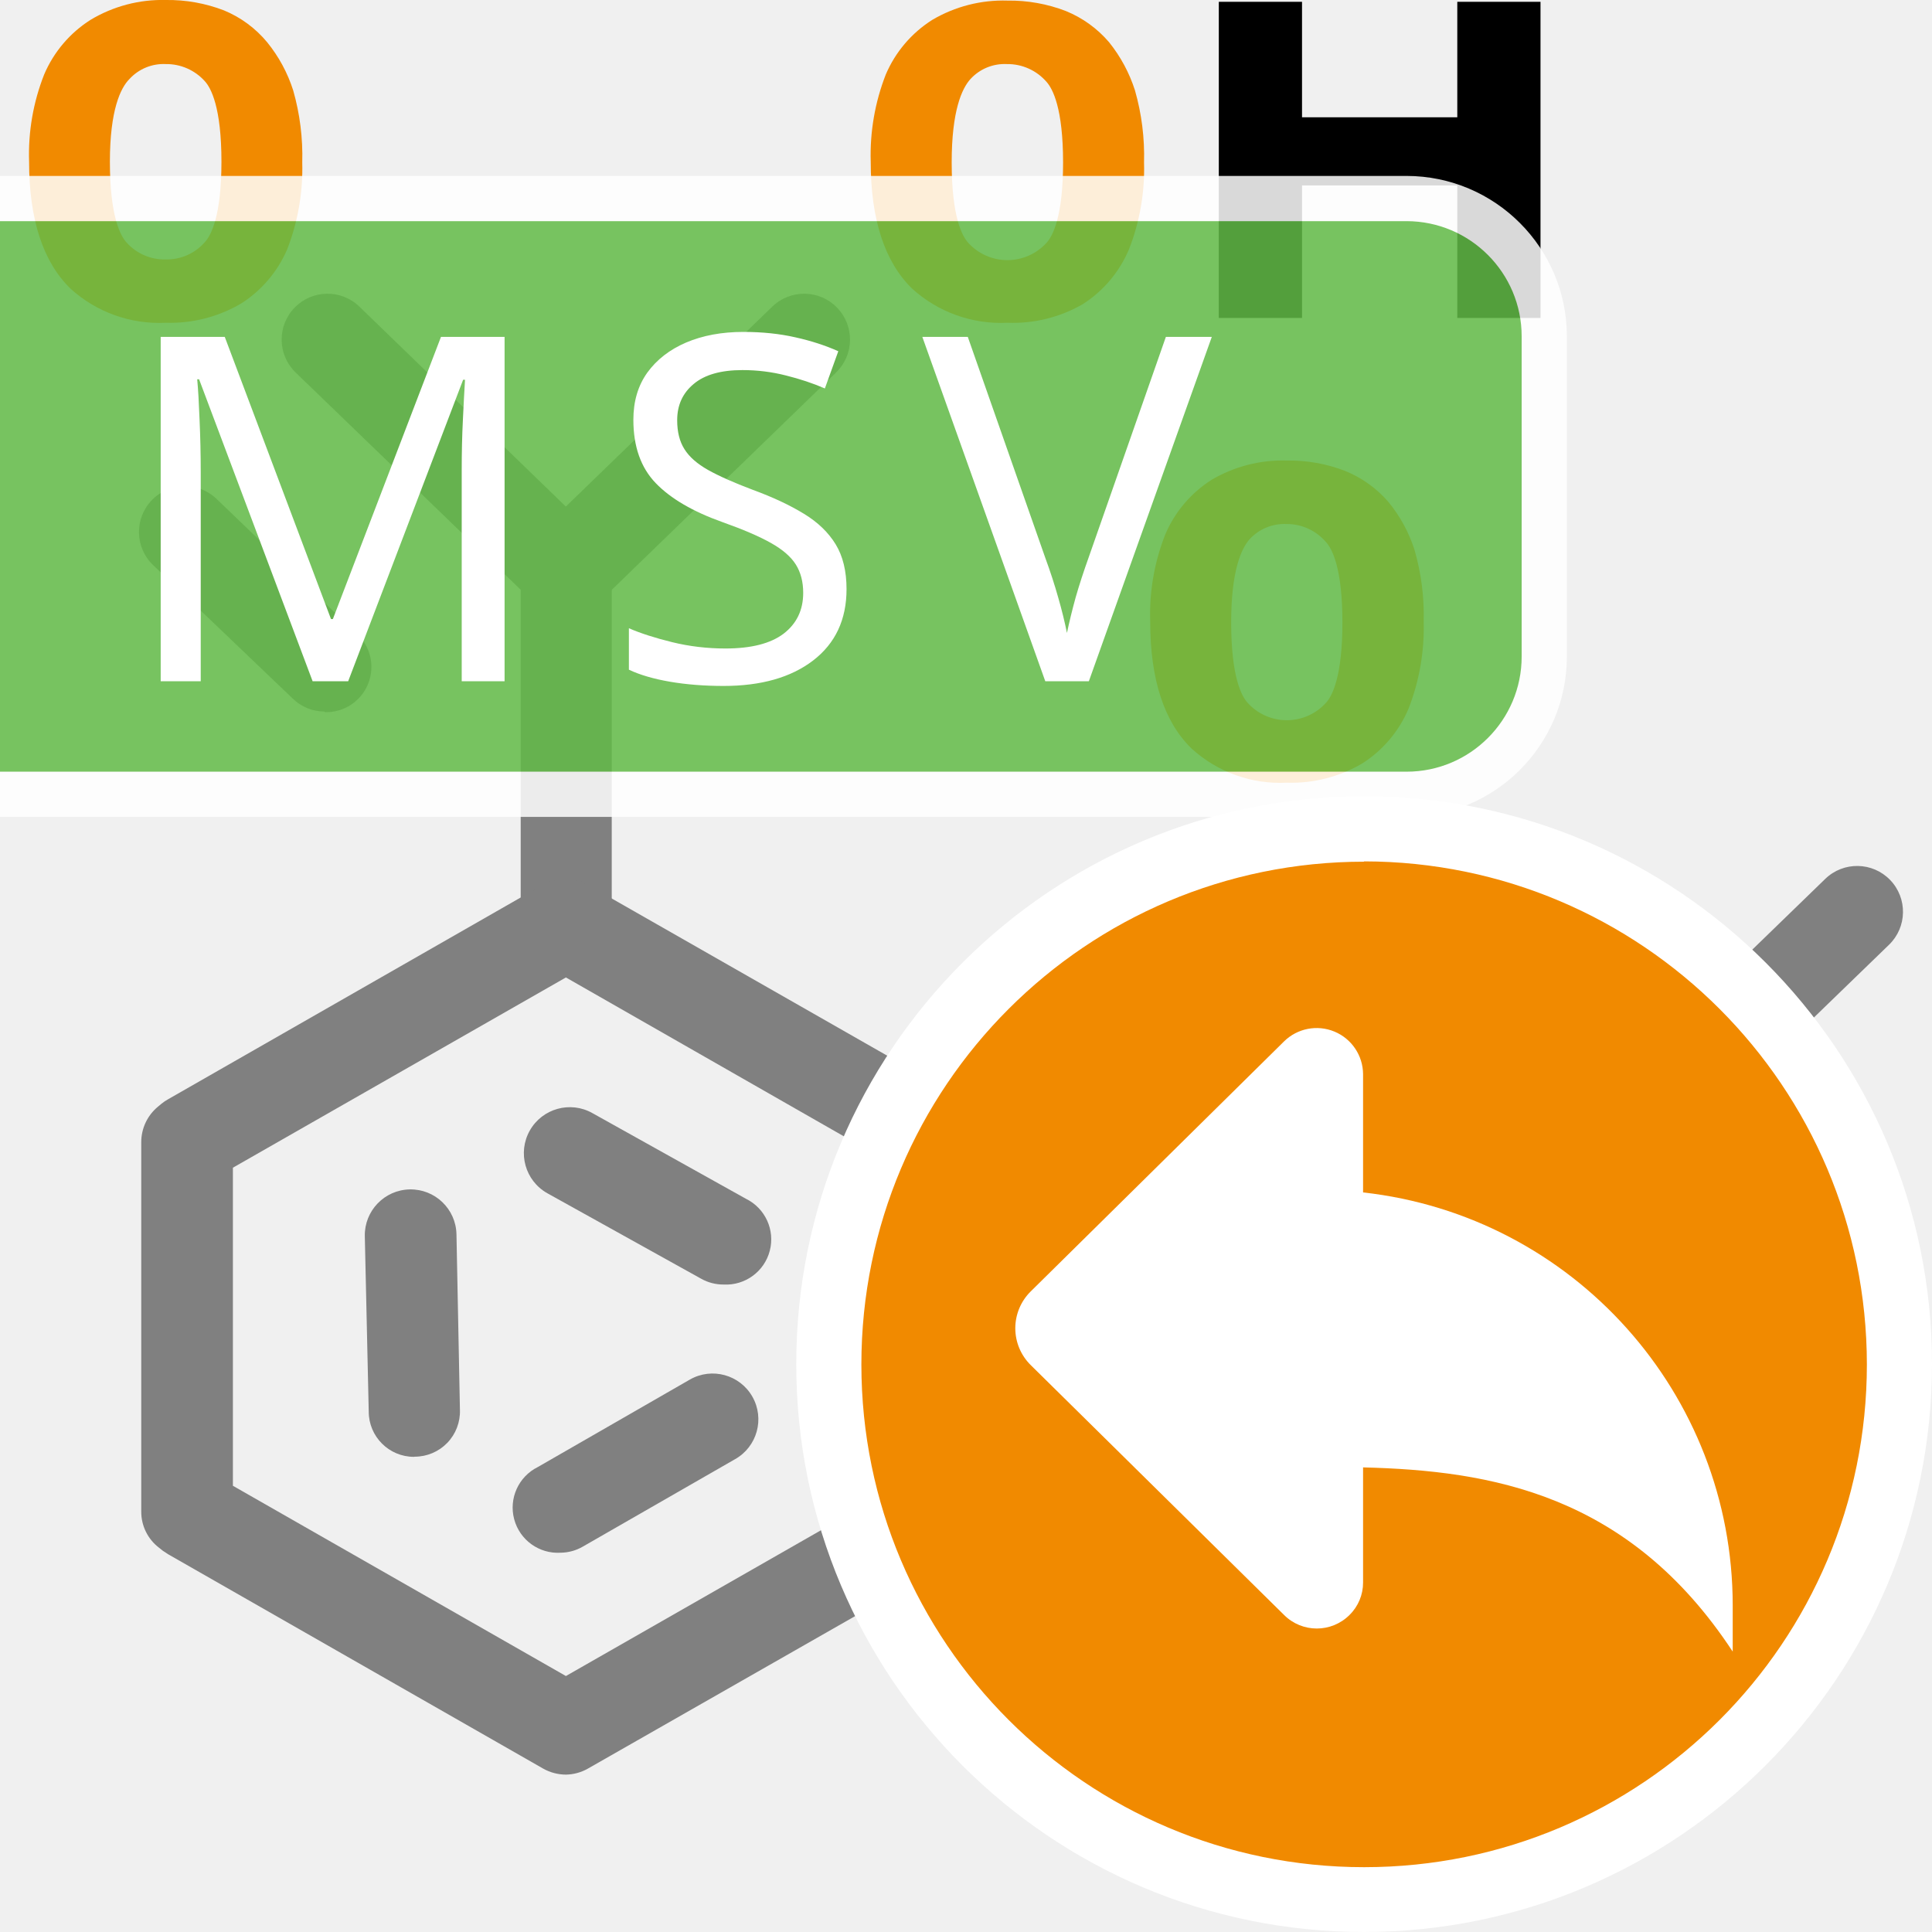
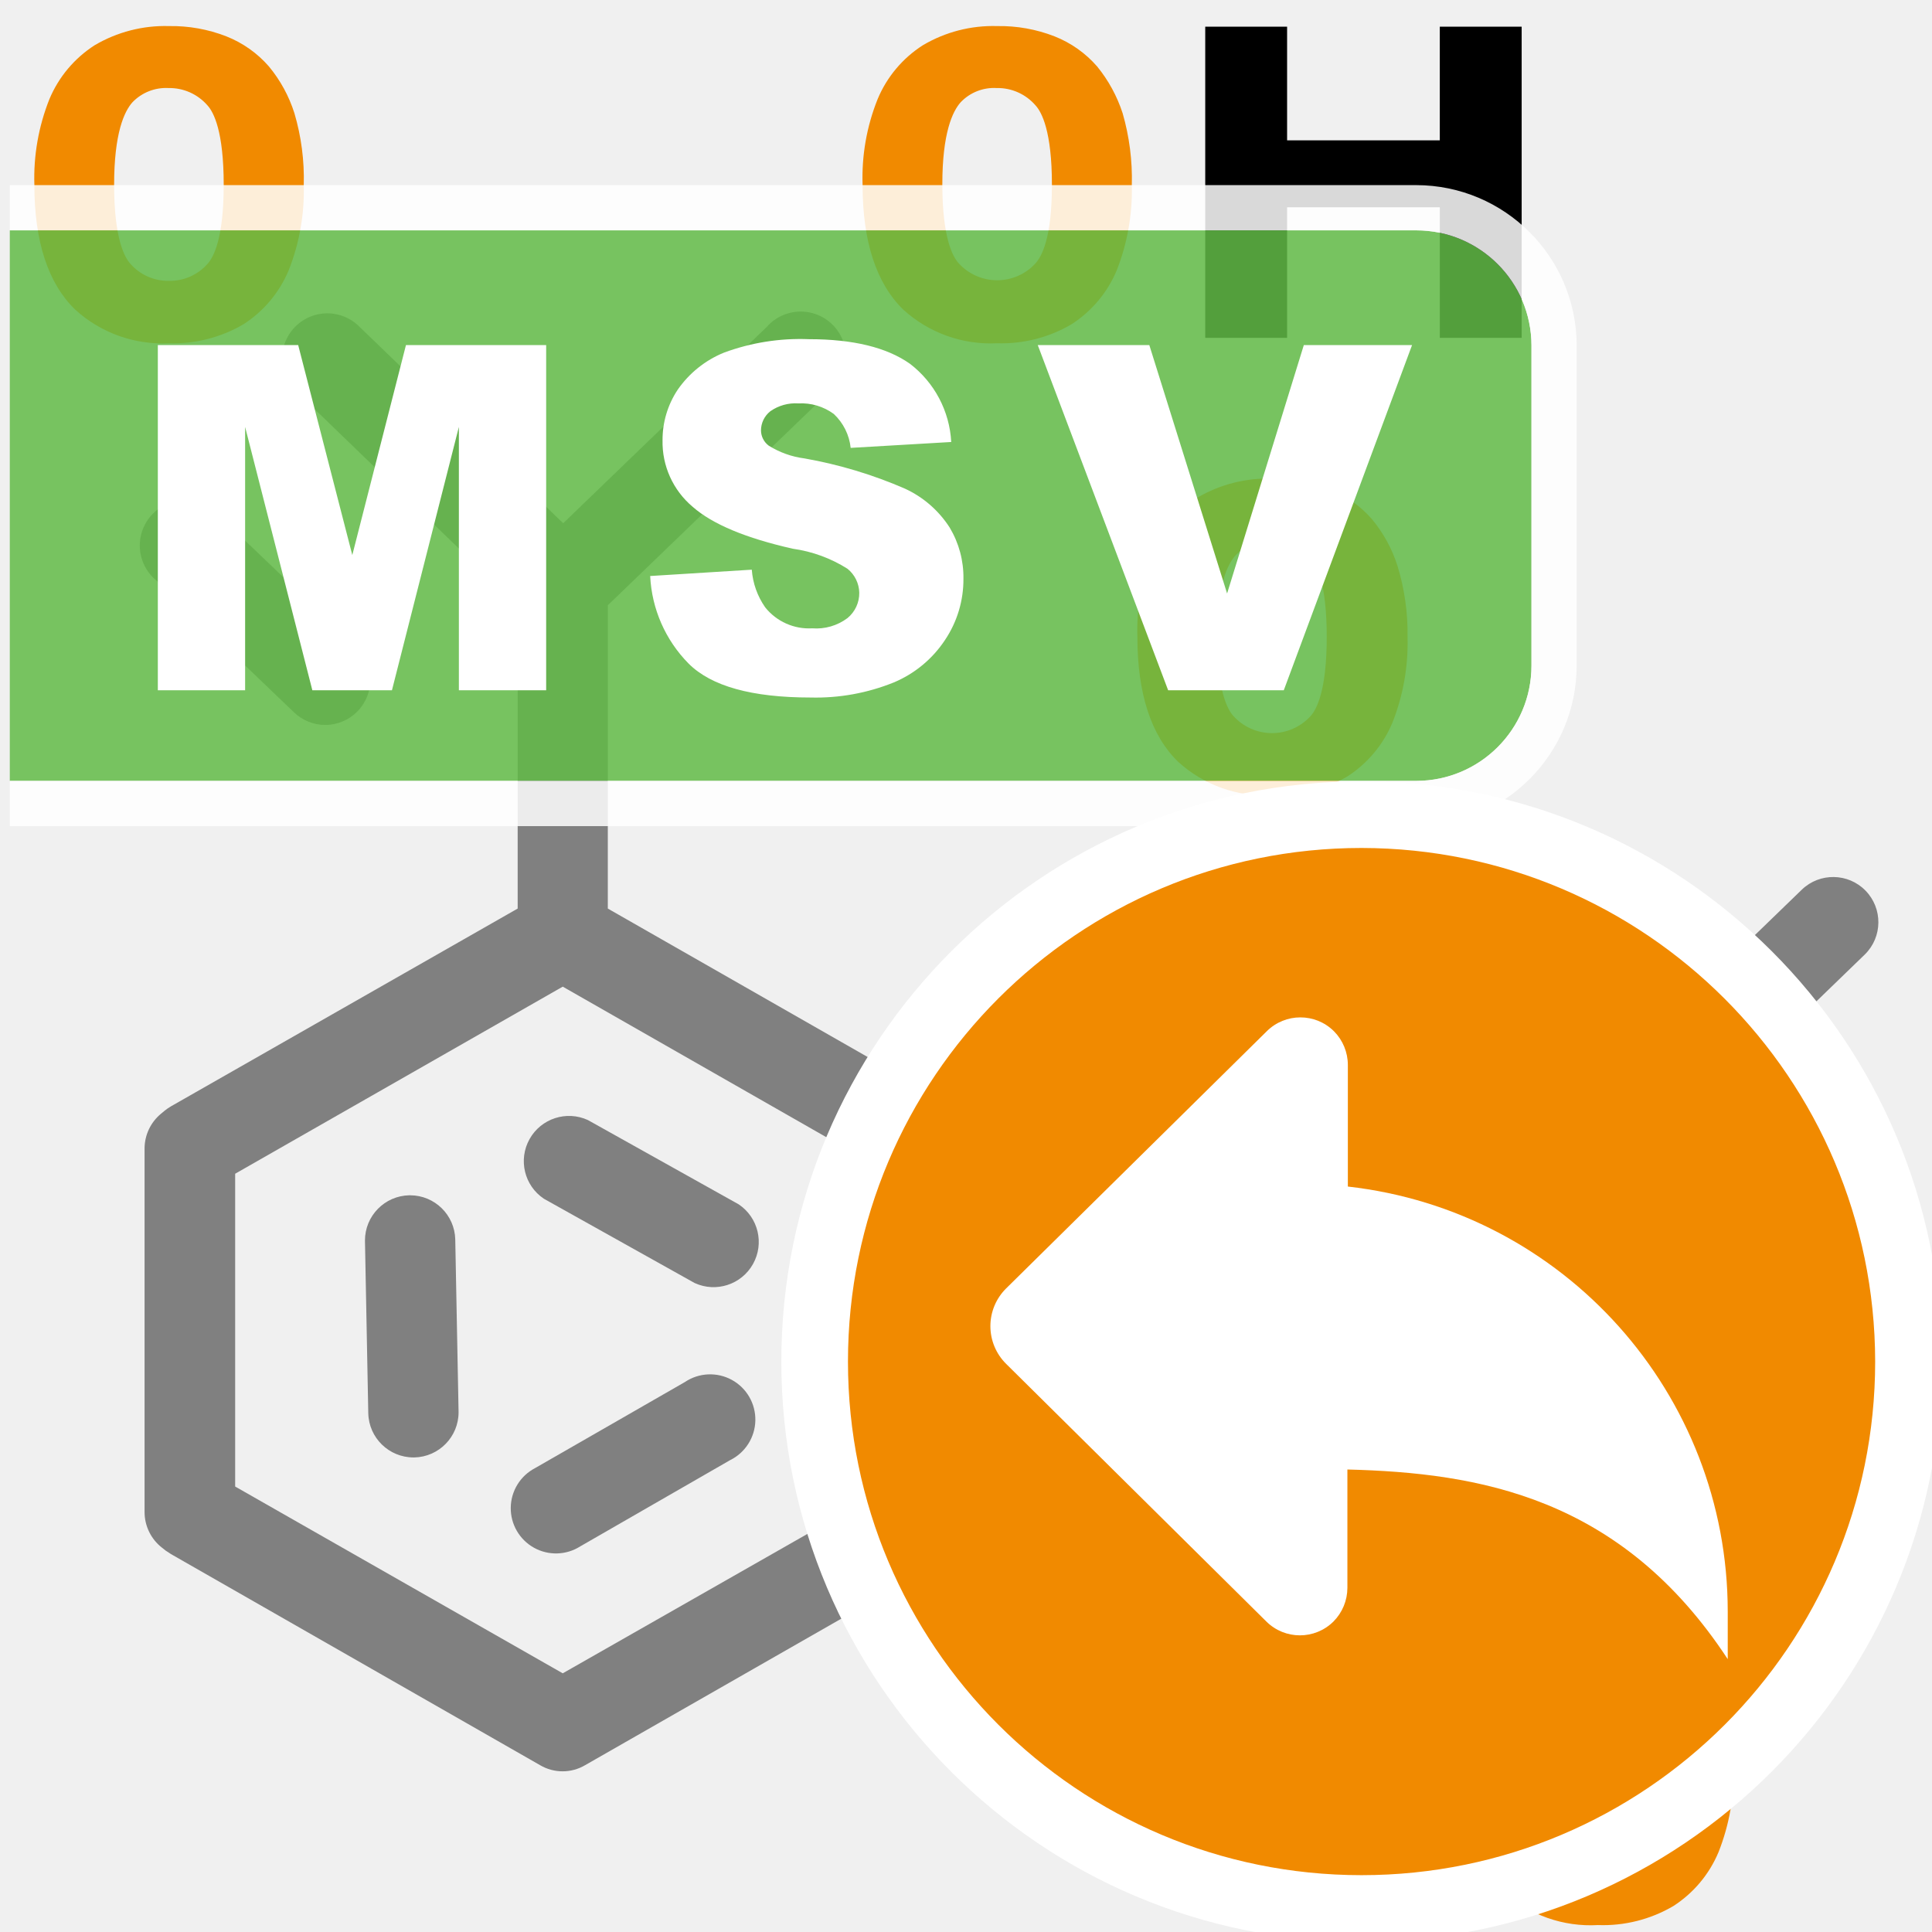
<svg xmlns="http://www.w3.org/2000/svg" id="Layer_1" data-name="Layer 1" viewBox="0 0 128.16 128.16">
  <defs>
-     <style>.cls-1{fill:#f18a00;}.cls-2{fill:gray;}.cls-3{fill:#62bb46;stroke:#fff;stroke-miterlimit:10;stroke-width:3px;opacity:0.85;}.cls-4{font-size:32px;font-family:Arial-Black, Arial Black;letter-spacing:0.11em;}.cls-4,.cls-5{fill:#fff;}</style>
+     <style>.cls-1{fill:#f18a00;}.cls-2{fill:gray;}.cls-3{fill:#62bb46;}.cls-3,.cls-4{opacity:0.85;}.cls-4,.cls-5{fill:#fff;}</style>
  </defs>
-   <path class="cls-1" d="M58.92,10.73a13.41,13.41,0,0,1,.88-5.32,6.8,6.8,0,0,1,2.63-3.12,8.16,8.16,0,0,1,4.4-1.09,9,9,0,0,1,3.42.6,6.28,6.28,0,0,1,2.43,1.75,8.46,8.46,0,0,1,1.51,2.77,14.47,14.47,0,0,1,.55,4.41,13.52,13.52,0,0,1-.88,5.3,6.78,6.78,0,0,1-2.62,3.12,8.11,8.11,0,0,1-4.41,1.1,7.62,7.62,0,0,1-5.52-1.93Q58.93,16,58.92,10.73Zm3,0c0,3.07.47,5.1,1.41,6.12a4.66,4.66,0,0,0,6.9,0c.93-1,1.39-3.05,1.39-6.11s-.46-5.11-1.39-6.12a4.58,4.58,0,0,0-3.49-1.52,4.21,4.21,0,0,0-3.27,1.34Q62,6.14,62,10.73Z" />
-   <path class="cls-1" d="M66.83,21.41a8.76,8.76,0,0,1-6.32-2.26c-1.83-1.78-2.75-4.61-2.75-8.42a14.67,14.67,0,0,1,1-5.79,8,8,0,0,1,3.08-3.62,9.25,9.25,0,0,1,5-1.28,10.34,10.34,0,0,1,3.86.69A7.48,7.48,0,0,1,73.57,2.8,9.92,9.92,0,0,1,75.29,6a15.78,15.78,0,0,1,.6,4.78,14.6,14.6,0,0,1-1,5.76,8,8,0,0,1-3.07,3.64A9.27,9.27,0,0,1,66.83,21.41ZM63.06,3.26h0a5.66,5.66,0,0,0-2.18,2.6,12.43,12.43,0,0,0-.79,4.86c0,3.17.69,5.44,2,6.76a5.15,5.15,0,0,0,1.17.85,6.33,6.33,0,0,1-.76-.71c-1.15-1.24-1.71-3.5-1.71-6.9s.6-5.7,1.84-7.07Zm7.34-.11a6.54,6.54,0,0,1,.72.68c1.15,1.24,1.71,3.5,1.71,6.9s-.56,5.64-1.7,6.89a6.72,6.72,0,0,1-.73.69l.22-.14a5.55,5.55,0,0,0,2.18-2.6,12.45,12.45,0,0,0,.78-4.84,13.11,13.11,0,0,0-.49-4,7.13,7.13,0,0,0-1.29-2.4A4.87,4.87,0,0,0,70.4,3.15Zm-3.61,1.1a3.07,3.07,0,0,0-2.42,1c-.56.62-1.24,2.09-1.24,5.52,0,3.61.69,4.89,1.1,5.34a3.51,3.51,0,0,0,5.19,0c.41-.44,1.1-1.73,1.1-5.33s-.69-4.89-1.09-5.34A3.42,3.42,0,0,0,66.79,4.25Z" />
-   <path d="M82,19.94V1.28h3.21V8.94H97.83V1.28H101V19.94H97.83v-8.8H85.22v8.8Z" />
-   <path d="M102.19,21.09H96.67V12.3H86.37v8.79H80.85V.12h5.52V7.78h10.3V.12h5.52ZM99,18.78h.9V2.43H99Zm-15.82,0h.9V2.43h-.9Z" />
-   <path class="cls-1" d="M3.07,10.73A13.39,13.39,0,0,1,4,5.41,6.8,6.8,0,0,1,6.59,2.29,8.16,8.16,0,0,1,11,1.2a9,9,0,0,1,3.42.6,6.28,6.28,0,0,1,2.43,1.75,8.46,8.46,0,0,1,1.51,2.77,14.47,14.47,0,0,1,.55,4.41A13.52,13.52,0,0,1,18,16a6.78,6.78,0,0,1-2.62,3.12A8.11,8.11,0,0,1,11,20.25a7.62,7.62,0,0,1-5.52-1.93C3.88,16.77,3.07,14.24,3.07,10.73Zm3.06,0c0,3.07.47,5.1,1.41,6.12A4.51,4.51,0,0,0,11,18.37a4.48,4.48,0,0,0,3.44-1.53c.94-1,1.4-3.05,1.4-6.11s-.46-5.11-1.4-6.12A4.54,4.54,0,0,0,11,3.09,4.21,4.21,0,0,0,7.68,4.43Q6.14,6.14,6.13,10.73Z" />
-   <path class="cls-1" d="M11,21.41a8.75,8.75,0,0,1-6.32-2.26c-1.83-1.78-2.75-4.61-2.75-8.42a14.43,14.43,0,0,1,1-5.79A8,8,0,0,1,6,1.32,9.25,9.25,0,0,1,11,0a10.34,10.34,0,0,1,3.86.69A7.37,7.37,0,0,1,17.72,2.8,9.75,9.75,0,0,1,19.45,6a15.78,15.78,0,0,1,.6,4.78,14.78,14.78,0,0,1-1,5.76A8,8,0,0,1,16,20.13,9.29,9.29,0,0,1,11,21.41ZM7.22,3.26h0A5.61,5.61,0,0,0,5,5.87a12.43,12.43,0,0,0-.79,4.86c0,3.17.69,5.44,2.05,6.76a4.94,4.94,0,0,0,1.17.85,7.28,7.28,0,0,1-.77-.71C5.54,16.39,5,14.13,5,10.73S5.58,5,6.82,3.66Zm7.33-.11a5.83,5.83,0,0,1,.73.68C16.43,5.07,17,7.33,17,10.73s-.56,5.64-1.7,6.89a6.72,6.72,0,0,1-.73.69l.22-.14A5.61,5.61,0,0,0,17,15.57a12.45,12.45,0,0,0,.78-4.84,13.27,13.27,0,0,0-.49-4.05A7.36,7.36,0,0,0,16,4.29,4.91,4.91,0,0,0,14.55,3.15ZM11,4.25a3.07,3.07,0,0,0-2.42,1C8,5.83,7.29,7.3,7.29,10.73c0,3.61.69,4.89,1.09,5.34A3.37,3.37,0,0,0,11,17.21a3.33,3.33,0,0,0,2.59-1.15c.41-.44,1.1-1.73,1.1-5.33S14,5.84,13.59,5.39A3.42,3.42,0,0,0,11,4.25Z" />
-   <path class="cls-1" d="M77.45,41.25a13.41,13.41,0,0,1,.89-5.33A6.71,6.71,0,0,1,81,32.81a8.1,8.1,0,0,1,4.39-1.1,9.09,9.09,0,0,1,3.43.6,6.28,6.28,0,0,1,2.43,1.75,8.46,8.46,0,0,1,1.51,2.77,14.53,14.53,0,0,1,.54,4.42,13.4,13.4,0,0,1-.88,5.3,6.74,6.74,0,0,1-2.62,3.11,8.06,8.06,0,0,1-4.41,1.11,7.6,7.6,0,0,1-5.51-1.94Q77.45,46.51,77.45,41.25Zm3.06,0q0,4.59,1.4,6.11a4.66,4.66,0,0,0,6.9,0c.93-1,1.4-3.05,1.4-6.1s-.47-5.12-1.4-6.13a4.53,4.53,0,0,0-3.48-1.51,4.24,4.24,0,0,0-3.28,1.33C81,36.08,80.51,38.18,80.51,41.25Z" />
-   <path class="cls-1" d="M85.36,51.92a8.72,8.72,0,0,1-6.31-2.26c-1.83-1.77-2.75-4.6-2.75-8.42a14.43,14.43,0,0,1,1-5.79,8,8,0,0,1,3.07-3.62,9.28,9.28,0,0,1,5-1.28,10.26,10.26,0,0,1,3.86.69,7.51,7.51,0,0,1,2.88,2.07,9.6,9.6,0,0,1,1.72,3.16,15.63,15.63,0,0,1,.61,4.77,14.78,14.78,0,0,1-1,5.76,8,8,0,0,1-3.07,3.64A9.3,9.3,0,0,1,85.36,51.92ZM81.59,33.78h0a5.62,5.62,0,0,0-2.19,2.6,12.45,12.45,0,0,0-.78,4.86c0,3.17.69,5.44,2,6.76a5.15,5.15,0,0,0,1.17.85,7.19,7.19,0,0,1-.76-.71c-1.15-1.24-1.71-3.5-1.71-6.9s.61-5.7,1.84-7.07C81.32,34,81.46,33.9,81.59,33.78Zm7.34-.12a6.61,6.61,0,0,1,.73.68c1.15,1.24,1.7,3.5,1.7,6.9s-.55,5.64-1.7,6.89a5.92,5.92,0,0,1-.73.69l.23-.13a5.68,5.68,0,0,0,2.18-2.61,12.57,12.57,0,0,0,.78-4.84,13.47,13.47,0,0,0-.49-4,7.32,7.32,0,0,0-1.29-2.4A5.05,5.05,0,0,0,88.93,33.66Zm-3.6,1.1a3.14,3.14,0,0,0-2.43,1c-.56.63-1.23,2.1-1.23,5.52,0,3.61.68,4.89,1.09,5.34a3.5,3.5,0,0,0,5.2,0c.41-.44,1.09-1.73,1.09-5.33s-.68-4.89-1.09-5.33A3.41,3.41,0,0,0,85.33,34.76Z" />
-   <path class="cls-2" d="M37.54,64.38a3,3,0,0,1-3-3V39.12L19.61,24.71a3,3,0,0,1,4.23-4.37L39.4,35.41a3.07,3.07,0,0,1,.68,1l.25.57a3.11,3.11,0,0,1,.25,1.2V61.34A3,3,0,0,1,37.54,64.38Z" />
-   <path class="cls-2" d="M21.53,47.2a3,3,0,0,1-2.1-.85l-9.27-8.86a3,3,0,1,1,4.2-4.4L23.63,42a3,3,0,0,1-2.1,5.24Z" />
-   <path class="cls-2" d="M37.53,41.21A3.12,3.12,0,0,1,36.34,41a3,3,0,0,1-1.6-4L35,36.4a3.07,3.07,0,0,1,.68-1L51.23,20.34a3,3,0,1,1,4.23,4.37L40.33,39.37A3,3,0,0,1,37.53,41.21Z" />
-   <path class="cls-2" d="M62.66,103.31a3,3,0,0,1-3-3V76.13a2.93,2.93,0,0,1,.25-1.2l.24-.57a3.07,3.07,0,0,1,.68-1L76.36,58.3a3,3,0,0,1,4.23,4.37L65.7,77.08v23.19A3,3,0,0,1,62.66,103.31Z" />
-   <path class="cls-2" d="M107.39,103.31a3,3,0,0,1-3-3V76.13a3.1,3.1,0,0,1,.24-1.2l.25-.58a3.14,3.14,0,0,1,.68-1L121.08,58.3a3,3,0,0,1,4.23,4.37L110.43,77.08v23.19A3,3,0,0,1,107.39,103.31Z" />
-   <path class="cls-2" d="M107.39,103.31a3,3,0,0,1-3-3V77.08L89.46,62.67a3,3,0,1,1,4.23-4.37l15.56,15.07a3.07,3.07,0,0,1,.68,1l.25.57a3.11,3.11,0,0,1,.25,1.2v24.14A3,3,0,0,1,107.39,103.31Z" />
-   <path class="cls-2" d="M90.25,101.84a3,3,0,0,1-3-3V83.26a3,3,0,0,1,6.08,0V98.8A3,3,0,0,1,90.25,101.84Z" />
-   <path class="cls-2" d="M37.54,117.72a3.1,3.1,0,0,1-1.51-.4L11.15,103.1l-.35-.23-.25-.2a3,3,0,0,1-1.18-2.4V75.76a3.05,3.05,0,0,1,1.11-2.35l.24-.2a3,3,0,0,1,.43-.29L36,58.7a3,3,0,0,1,3,0L63.92,72.92a3,3,0,0,1,.43.29l.24.2a3.05,3.05,0,0,1,1.11,2.35v24.51a3,3,0,0,1-1.18,2.41l-.25.19-.35.23L39,117.32A3.06,3.06,0,0,1,37.54,117.72ZM15.45,98.56l22.09,12.62L59.62,98.56V77.46L37.54,64.84,15.45,77.46Z" />
-   <path class="cls-2" d="M48,85.21a3,3,0,0,1-1.48-.38L36.3,79.15a3,3,0,0,1,3-5.31l10.18,5.68A3,3,0,0,1,48,85.21Z" />
-   <path class="cls-2" d="M27.46,96.64a3,3,0,0,1-3-3L24.2,82a3,3,0,1,1,6.08-.12l.23,11.65a3,3,0,0,1-3,3.1Z" />
-   <path class="cls-2" d="M37.19,103a3,3,0,0,1-1.52-5.68l10.1-5.81a3,3,0,0,1,3,5.28l-10.1,5.8A3,3,0,0,1,37.19,103Z" />
-   <path class="cls-3" d="M0,13.17H93.3a9.15,9.15,0,0,1,9.14,9.15V43.55a9.14,9.14,0,0,1-9.14,9.14H0" />
-   <text class="cls-4" transform="translate(7.55 45.19)">MSV</text>
-   <circle class="cls-1" cx="90.49" cy="90.49" r="35.51" />
-   <path class="cls-5" d="M90.49,128.16a37.67,37.67,0,1,1,37.67-37.67A37.71,37.71,0,0,1,90.49,128.16Zm0-71a33.35,33.35,0,1,0,33.35,33.35A33.39,33.39,0,0,0,90.49,57.14Z" />
-   <path class="cls-5" d="M90.42,79.1V71.25a3.08,3.08,0,0,0-5.24-2.17L68.38,85.66a3.43,3.43,0,0,0,0,4.9l16.8,16.57a3.07,3.07,0,0,0,4.34,0,3,3,0,0,0,.9-2.16V97.34c8.42.21,17.63,1.73,24.52,12.22V106.5A27.57,27.57,0,0,0,90.42,79.1Z" />
+   <path class="cls-1" d="M74.47,7.51a9.61,9.61,0,0,0-1.69-3.1,7.29,7.29,0,0,0-2.83-2,10,10,0,0,0-3.8-.68A9.14,9.14,0,0,0,61.22,3a7.79,7.79,0,0,0-3,3.57,14,14,0,0,0-1,5.7c0,3.74.91,6.53,2.7,8.27a8.6,8.6,0,0,0,6.22,2.23,9.17,9.17,0,0,0,4.94-1.26,7.87,7.87,0,0,0,3-3.58,14.52,14.52,0,0,0,1-5.66A15.63,15.63,0,0,0,74.47,7.51ZM63.73,6.78a3.05,3.05,0,0,1,2.38-.94A3.32,3.32,0,0,1,68.7,7c.4.44,1.08,1.7,1.08,5.26S69.1,17,68.7,17.46a3.45,3.45,0,0,1-5.11,0c-.4-.44-1.08-1.7-1.08-5.24C62.51,8.84,63.18,7.39,63.73,6.78Z" />
+   <polygon points="95.51 1.77 95.51 9.31 85.38 9.31 85.38 1.77 79.95 1.77 79.95 22.41 85.38 22.41 85.38 13.75 95.51 13.75 95.51 22.41 100.94 22.41 100.94 1.77 95.51 1.77" />
+   <path class="cls-1" d="M19.53,7.51a9.24,9.24,0,0,0-1.69-3.1,7.29,7.29,0,0,0-2.83-2,10,10,0,0,0-3.8-.68A9.18,9.18,0,0,0,6.28,3a7.85,7.85,0,0,0-3,3.57,14.15,14.15,0,0,0-1,5.7c0,3.74.91,6.53,2.71,8.27a8.59,8.59,0,0,0,6.21,2.23,9.21,9.21,0,0,0,4.95-1.26,7.85,7.85,0,0,0,3-3.58,14.33,14.33,0,0,0,1-5.66A15.29,15.29,0,0,0,19.53,7.51ZM8.79,6.78a3.09,3.09,0,0,1,2.39-.94A3.34,3.34,0,0,1,13.77,7c.4.44,1.07,1.7,1.07,5.26s-.67,4.8-1.07,5.24a3.32,3.32,0,0,1-2.56,1.13,3.32,3.32,0,0,1-2.56-1.13c-.4-.44-1.08-1.7-1.08-5.24C7.57,8.84,8.24,7.39,8.79,6.78Z" />
+   <path class="cls-1" d="M92.7,37.53A9.24,9.24,0,0,0,91,34.43a7.41,7.41,0,0,0-2.83-2,10,10,0,0,0-3.8-.68A9.19,9.19,0,0,0,79.45,33a7.78,7.78,0,0,0-3,3.56,14.21,14.21,0,0,0-1,5.7c0,3.75.91,6.54,2.71,8.28a8.59,8.59,0,0,0,6.21,2.22,9.21,9.21,0,0,0,5-1.25,7.85,7.85,0,0,0,3-3.58,14.38,14.38,0,0,0,1-5.67A15.26,15.26,0,0,0,92.7,37.53ZM82,36.8a3.06,3.06,0,0,1,2.39-.95A3.35,3.35,0,0,1,86.94,37c.4.43,1.07,1.69,1.07,5.25s-.67,4.81-1.07,5.25a3.46,3.46,0,0,1-5.12,0c-.4-.44-1.08-1.7-1.08-5.25C80.74,38.86,81.41,37.41,82,36.8Z" />
+   <path class="cls-1" d="M114.29,112.49a9.34,9.34,0,0,0-1.69-3.1,7.29,7.29,0,0,0-2.83-2,10,10,0,0,0-3.8-.68,9.18,9.18,0,0,0-4.93,1.25,7.85,7.85,0,0,0-3,3.57,14.13,14.13,0,0,0-1,5.69c0,3.75.91,6.54,2.71,8.28A8.59,8.59,0,0,0,106,127.7a9.21,9.21,0,0,0,5-1.26,7.85,7.85,0,0,0,3-3.58,14.35,14.35,0,0,0,1-5.67A15.26,15.26,0,0,0,114.29,112.49Zm-10.74-.73a3.09,3.09,0,0,1,2.39-.94,3.34,3.34,0,0,1,2.59,1.12c.4.44,1.07,1.69,1.07,5.25s-.67,4.81-1.07,5.25a3.46,3.46,0,0,1-5.12,0c-.4-.44-1.08-1.7-1.08-5.25C102.33,113.82,103,112.37,103.55,111.76Z" />
+   <path class="cls-2" d="M19.51,47.26a3,3,0,0,0,2.07.83,3,3,0,0,0,2.16-.93,3,3,0,0,0-.09-4.23l-9.12-8.72a3,3,0,1,0-4.13,4.32Z" />
+   <path class="cls-2" d="M75.52,59,61.64,72.45,40.32,60.27V40.15L55,26a3,3,0,1,0-4.16-4.29l-13.48,13-13.48-13A3,3,0,1,0,19.69,26L34.34,40.15V60.27l-23,13.12a3.52,3.52,0,0,0-.42.29l-.24.2a3,3,0,0,0-1.09,2.31V100.3a3,3,0,0,0,1.16,2.37l.24.19.35.23,24.48,14a2.94,2.94,0,0,0,3,0l24.48-14,.35-.23.24-.19.11-.12a3.45,3.45,0,0,0,.28-.26l.17-.21a3.28,3.28,0,0,0,.2-.31,2.53,2.53,0,0,0,.12-.23,2.46,2.46,0,0,0,.14-.38c0-.07,0-.14.07-.22a2.76,2.76,0,0,0,0-.51.51.51,0,0,0,0-.13V77.49L79.68,63.31A3,3,0,0,0,75.52,59ZM37.33,111,15.6,98.61V77.86L37.33,65.45,59.06,77.86V98.62Z" />
+   <path class="cls-2" d="M123.75,59.08a3,3,0,0,0-4.22-.07L106.05,72.06,92.57,59a3,3,0,0,0-4.16,4.3l14.65,14.18V100.3a3,3,0,0,0,6,0V77.49l14.65-14.18A3,3,0,0,0,123.75,59.08Z" />
+   <path class="cls-2" d="M89.19,80.58a3,3,0,0,0-3,3V98.86a3,3,0,0,0,6,0V83.57A3,3,0,0,0,89.19,80.58Z" />
+   <path class="cls-2" d="M49,79.89,39,74.3a3,3,0,0,0-2.92,5.22l10,5.59A3,3,0,0,0,49,79.89Z" />
+   <path class="cls-2" d="M27.2,79.29h-.05a3,3,0,0,0-2.94,3l.22,11.46a3,3,0,0,0,3,2.93h.06a3,3,0,0,0,2.93-3l-.22-11.46A3,3,0,0,0,27.2,79.29Z" />
+   <path class="cls-2" d="M45.43,91.68l-9.94,5.71a3,3,0,1,0,3,5.19l9.94-5.72a3,3,0,1,0-3-5.18Z" />
+   <path class="cls-3" d="M93.94,51.8a7.65,7.65,0,0,0,7.65-7.64V22.92a7.65,7.65,0,0,0-7.65-7.64H.65v-1.5h0V53.3h0V51.8Z" />
+   <path class="cls-4" d="M93.94,12.28H.65v3H93.94a7.65,7.65,0,0,1,7.65,7.64V44.16a7.65,7.65,0,0,1-7.65,7.64H.65v3H93.94a10.66,10.66,0,0,0,10.65-10.64V22.92A10.66,10.66,0,0,0,93.94,12.28Z" />
+   <path class="cls-5" d="M10.47,22.89h9.31l3.59,13.93,3.56-13.93h9.3v22.9H30.44V28.32L26,45.79H20.72L16.26,28.32V45.79H10.47Z" />
+   <path class="cls-5" d="M43.13,38.21l6.74-.42a5,5,0,0,0,.89,2.5,3.72,3.72,0,0,0,3.12,1.39A3.45,3.45,0,0,0,56.22,41,2.14,2.14,0,0,0,57,39.32a2.1,2.1,0,0,0-.78-1.59,9.14,9.14,0,0,0-3.63-1.33c-3.1-.7-5.32-1.62-6.64-2.78a5.61,5.61,0,0,1-2-4.42,6,6,0,0,1,1-3.34,6.89,6.89,0,0,1,3.08-2.47,14.56,14.56,0,0,1,5.63-.89q4.39,0,6.7,1.63a7,7,0,0,1,2.74,5.19l-6.67.39a3.6,3.6,0,0,0-1.12-2.25,3.64,3.64,0,0,0-2.35-.7,2.9,2.9,0,0,0-1.86.52,1.63,1.63,0,0,0-.62,1.28,1.28,1.28,0,0,0,.51,1,5.88,5.88,0,0,0,2.38.85,29.62,29.62,0,0,1,6.65,2A7,7,0,0,1,63,35a6.43,6.43,0,0,1,.91,3.39,7.2,7.2,0,0,1-1.22,4.06,7.58,7.58,0,0,1-3.4,2.82,13.8,13.8,0,0,1-5.52,1q-5.84,0-8.09-2.25A8.87,8.87,0,0,1,43.13,38.21Z" />
+   <path class="cls-5" d="M68.84,22.89h7.4L81.4,39.37l5.09-16.48h7.18l-8.51,22.9H77.49Z" />
+   <circle class="cls-1" cx="90.32" cy="90.32" r="36.28" />
+   <path class="cls-5" d="M90.32,128.81a38.49,38.49,0,1,1,38.49-38.49A38.53,38.53,0,0,1,90.32,128.81Zm0-72.56a34.07,34.07,0,1,0,34.07,34.07A34.12,34.12,0,0,0,90.32,56.25Z" />
+   <path class="cls-5" d="M89.41,78.71V70.64a3.17,3.17,0,0,0-.92-2.23,3.16,3.16,0,0,0-4.46,0L66.74,85.47a3.52,3.52,0,0,0,0,5L84,107.56a3.16,3.16,0,0,0,4.46,0,3.18,3.18,0,0,0,.92-2.23V97.48c8.67.22,18.15,1.79,25.23,12.58v-3.15A28.38,28.38,0,0,0,89.41,78.71Z" />
</svg>
